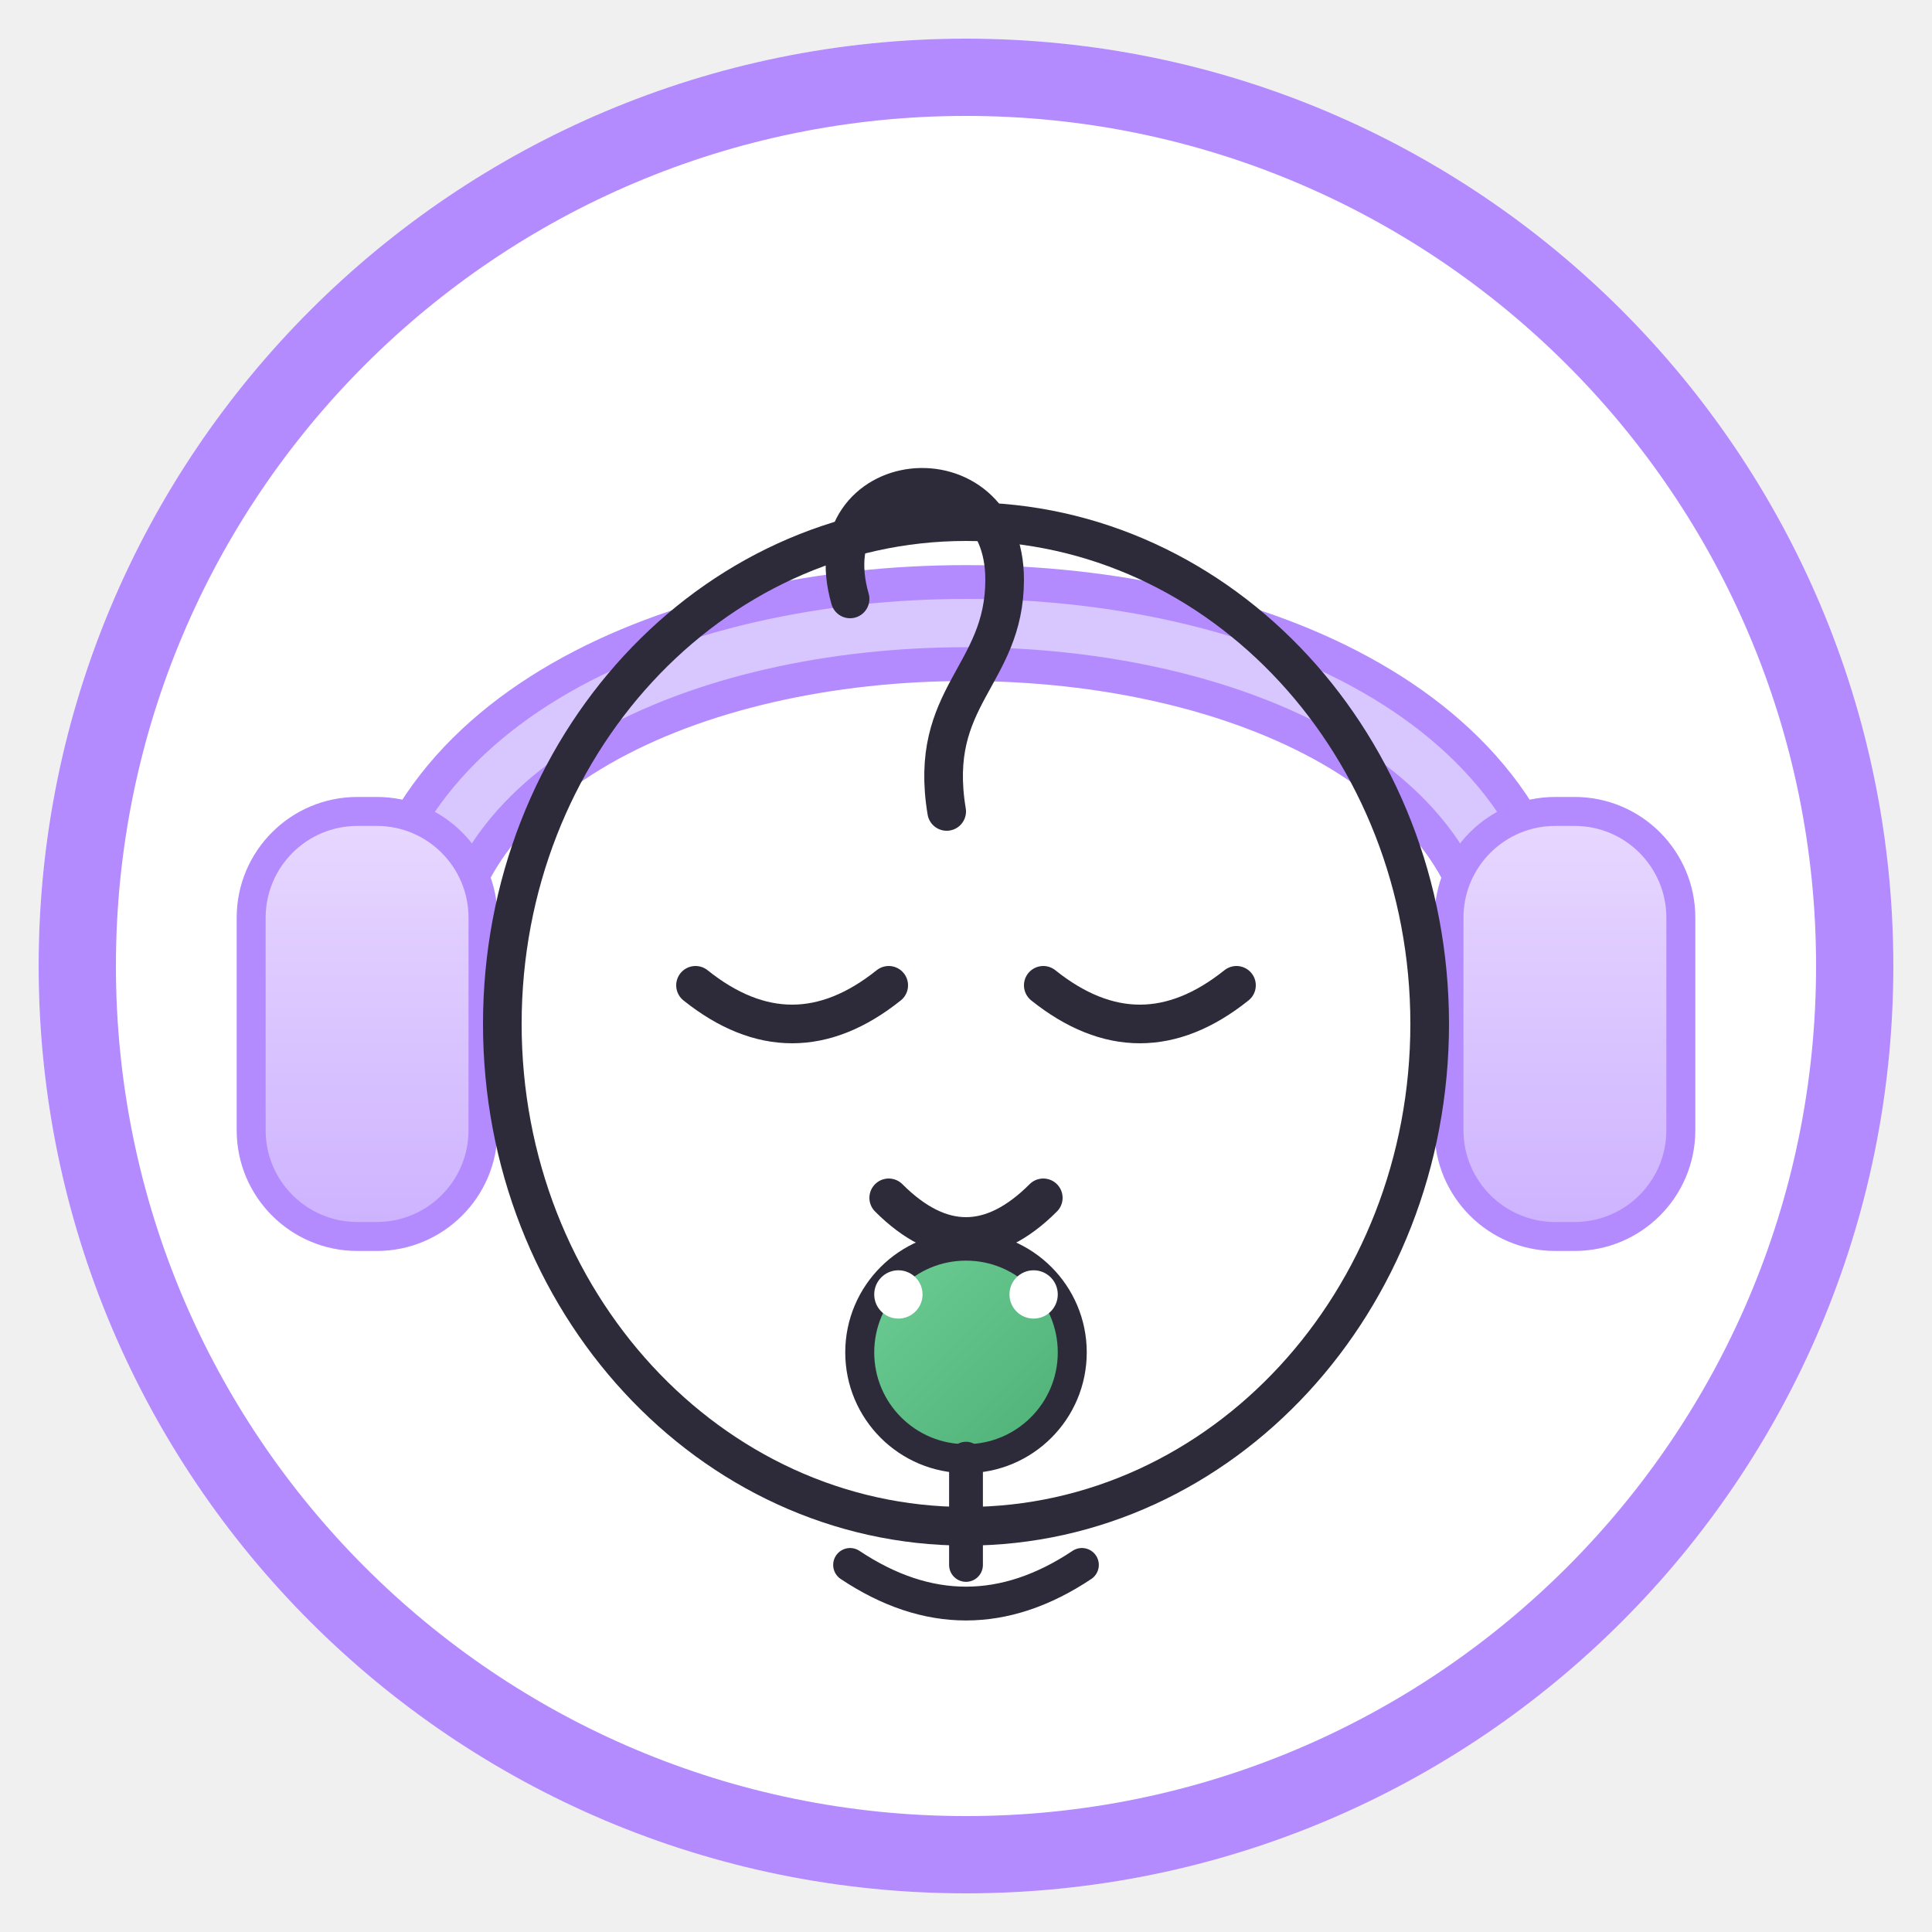
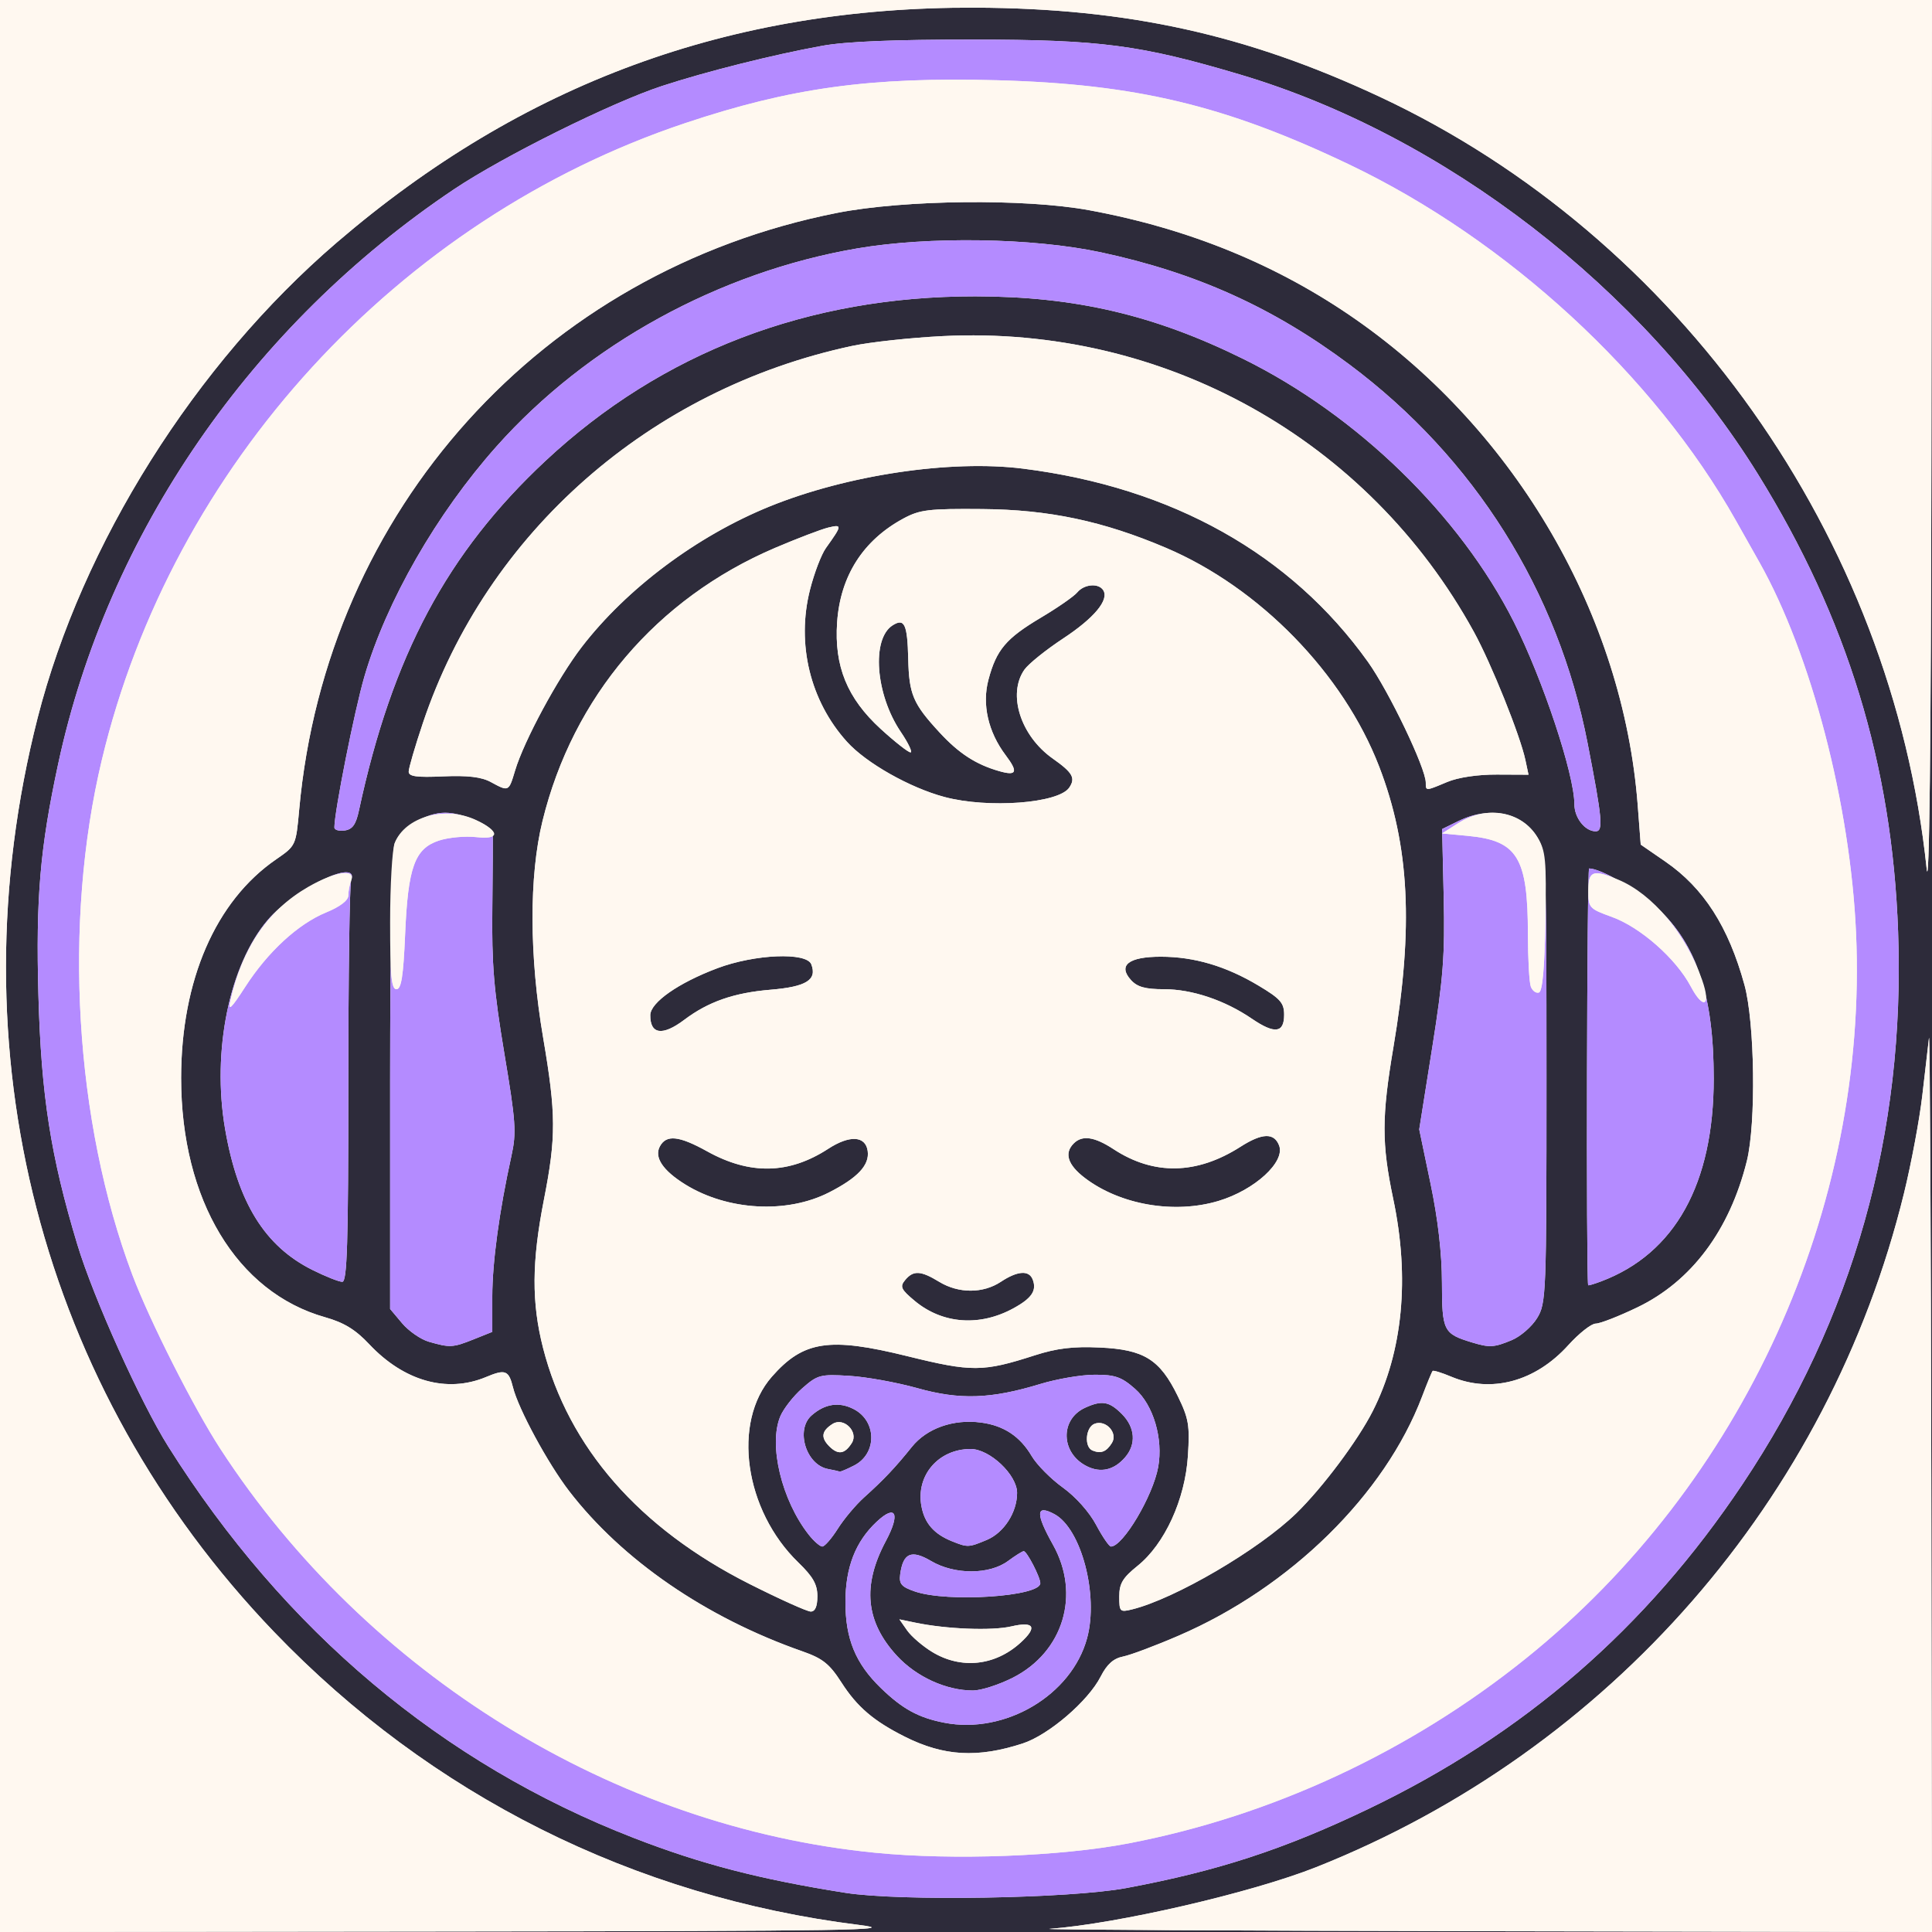
- <svg xmlns="http://www.w3.org/2000/svg" viewBox="0 0 200 200" width="200" height="200">
-   <defs>
-     <linearGradient id="headphoneGrad" x1="0%" y1="0%" x2="0%" y2="100%">
-       <stop offset="0%" stop-color="#E8D8FF" />
-       <stop offset="100%" stop-color="#CDB2FF" />
-     </linearGradient>
-     <linearGradient id="pacifierGrad" x1="0%" y1="0%" x2="100%" y2="100%">
-       <stop offset="0%" stop-color="#6FCF97" />
-       <stop offset="100%" stop-color="#4CAF74" />
-     </linearGradient>
-   </defs>
-   <circle cx="100" cy="100" r="96" fill="#FFFFFF" />
-   <circle cx="100" cy="100" r="92" fill="none" stroke="#B48BFF" stroke-width="8" />
-   <path d="M 42 102 C 42 52 158 52 158 102" fill="none" stroke="#B48BFF" stroke-width="12" stroke-linecap="round" />
-   <path d="M 42 102 C 42 52 158 52 158 102" fill="none" stroke="#D8C6FF" stroke-width="5" stroke-linecap="round" />
-   <rect x="26" y="84" width="24" height="44" rx="11" fill="url(#headphoneGrad)" stroke="#B48BFF" stroke-width="3" />
-   <rect x="150" y="84" width="24" height="44" rx="11" fill="url(#headphoneGrad)" stroke="#B48BFF" stroke-width="3" />
-   <ellipse cx="100" cy="106" rx="48" ry="52" fill="none" stroke="#2D2B3A" stroke-width="4" />
-   <path d="M 88 62 C 84 48 104 46 104 60 C 104 70 96 72 98 84" fill="none" stroke="#2D2B3A" stroke-width="4" stroke-linecap="round" />
-   <path d="M 72 102 Q 82 110 92 102" fill="none" stroke="#2D2B3A" stroke-width="4" stroke-linecap="round" />
-   <path d="M 108 102 Q 118 110 128 102" fill="none" stroke="#2D2B3A" stroke-width="4" stroke-linecap="round" />
-   <path d="M 92 124 Q 100 132 108 124" fill="none" stroke="#2D2B3A" stroke-width="4" stroke-linecap="round" />
-   <circle cx="100" cy="140" r="11" fill="url(#pacifierGrad)" stroke="#2D2B3A" stroke-width="3" />
-   <circle cx="93" cy="134" r="2.5" fill="#FFFFFF" />
-   <circle cx="107" cy="134" r="2.5" fill="#FFFFFF" />
-   <path d="M 100 151 L 100 162" fill="none" stroke="#2D2B3A" stroke-width="3.5" stroke-linecap="round" />
-   <path d="M 88 162 Q 100 170 112 162" fill="none" stroke="#2D2B3A" stroke-width="3.5" stroke-linecap="round" />
+ <svg xmlns="http://www.w3.org/2000/svg" width="416" height="416" viewBox="0 0 416 416">
+   <g>
+     <path d="M 416.00 0.00 L 416.00 416.00 L 0.00 416.00 L 97.75 415.89 C183.12,415.80 194.17,415.62 185.00,414.48 C136.52,408.46 92.76,386.54 58.99,351.36 C8.71,298.97 -10.13,226.13 8.09,154.63 C17.65,117.12 41.99,78.42 72.50,52.23 C112.50,17.90 157.21,1.45 210.00,1.65 C242.81,1.78 268.46,7.44 297.17,20.88 C361.62,51.08 407.40,115.73 414.85,187.05 C415.42,192.49 415.78,160.72 415.87,97.75 L 416.00 0.00 ZM 182.00 407.56 C193.80,409.42 230.33,408.80 242.50,406.54 C262.16,402.87 276.41,398.23 294.50,389.57 C328.11,373.48 354.42,350.66 375.20,319.57 C399.05,283.90 410.27,244.03 408.70,200.55 C407.41,164.63 397.75,133.11 378.55,102.14 C353.68,62.04 311.04,29.13 266.98,16.04 C245.50,9.66 236.97,8.54 209.50,8.52 C192.61,8.51 182.07,8.94 177.00,9.87 C166.47,11.78 151.91,15.44 142.50,18.53 C131.64,22.10 108.41,33.63 97.84,40.70 C54.18,69.94 23.19,114.89 12.52,164.50 C8.61,182.69 7.70,193.38 8.27,214.29 C8.87,235.90 10.91,248.97 16.66,268.00 C20.13,279.48 30.27,301.98 36.24,311.48 C61.21,351.16 95.20,379.74 136.50,395.76 C150.99,401.38 163.58,404.65 182.00,407.56 ZM 220.22 375.40 C210.51,378.57 203.21,378.16 194.84,373.95 C188.10,370.57 184.55,367.53 181.17,362.26 C178.60,358.26 177.14,357.10 172.78,355.57 C152.00,348.30 133.97,335.91 122.53,321.04 C117.97,315.11 111.60,303.34 110.46,298.74 C109.54,295.03 108.82,294.76 104.64,296.51 C96.25,300.01 87.00,297.41 79.51,289.45 C76.54,286.29 74.07,284.78 70.00,283.63 C50.97,278.26 39.00,258.37 39.00,232.13 C39.00,211.09 46.42,194.00 59.45,185.04 C63.70,182.11 63.72,182.08 64.42,174.34 C70.26,109.89 116.68,58.39 180.24,45.84 C194.67,43.00 220.68,42.72 234.50,45.26 C256.06,49.23 275.18,57.07 292.04,68.86 C326.52,92.97 349.50,132.58 352.63,173.32 L 353.28 181.86 L 358.59 185.52 C366.83,191.20 372.17,199.51 375.62,212.07 C377.85,220.18 378.14,241.92 376.13,250.00 C372.42,264.92 364.20,275.91 352.54,281.51 C348.55,283.43 344.52,285.00 343.59,285.00 C342.65,285.00 340.00,287.09 337.69,289.64 C330.60,297.49 321.14,300.05 312.51,296.44 C310.46,295.58 308.65,295.02 308.48,295.19 C308.31,295.36 307.29,297.84 306.21,300.69 C298.18,321.84 277.83,341.83 253.77,352.20 C248.80,354.35 243.41,356.37 241.81,356.69 C239.75,357.10 238.35,358.35 237.00,361.00 C234.31,366.28 225.80,373.58 220.22,375.40 ZM 161.32 341.03 C167.83,344.31 173.79,347.00 174.57,347.00 C175.52,347.00 176.00,345.89 176.00,343.70 C176.00,341.16 175.07,339.51 171.91,336.45 C160.29,325.21 157.58,306.25 166.19,296.44 C172.99,288.69 178.56,287.85 195.41,292.02 C209.26,295.44 211.65,295.43 222.81,291.83 C227.54,290.31 231.06,289.88 236.81,290.15 C246.31,290.58 249.73,292.70 253.57,300.55 C255.96,305.43 256.21,306.89 255.78,313.50 C255.18,322.87 250.78,332.48 244.93,337.17 C241.73,339.75 241.00,340.97 241.00,343.78 C241.00,347.03 241.15,347.18 243.75,346.54 C253.00,344.26 271.12,333.65 279.16,325.80 C284.80,320.29 292.36,310.19 295.58,303.84 C302.06,291.06 303.59,275.19 299.98,258.10 C297.49,246.26 297.49,240.50 300.03,225.50 C304.40,199.61 303.51,182.03 296.96,165.05 C289.23,145.02 271.22,126.54 251.06,117.96 C237.53,112.20 225.80,109.72 211.50,109.61 C199.95,109.51 198.05,109.74 194.50,111.66 C185.83,116.35 180.94,124.02 180.25,133.99 C179.60,143.45 182.42,150.35 189.63,156.95 C192.67,159.73 195.56,162.00 196.05,162.00 C196.53,162.00 195.58,159.99 193.92,157.54 C188.51,149.51 187.61,137.54 192.21,134.64 C194.75,133.04 195.38,134.39 195.56,141.84 C195.74,149.53 196.58,151.51 202.31,157.72 C206.45,162.21 210.14,164.61 215.12,166.03 C218.93,167.13 219.29,166.26 216.55,162.63 C212.76,157.60 211.41,151.66 212.84,146.33 C214.55,139.91 216.62,137.46 224.08,133.02 C227.70,130.87 231.25,128.41 231.96,127.55 C233.45,125.76 236.57,125.50 237.56,127.10 C238.85,129.18 235.60,133.08 228.89,137.50 C225.19,139.94 221.45,142.95 220.58,144.19 C216.88,149.46 219.75,158.46 226.69,163.34 C230.98,166.37 231.63,167.52 230.23,169.59 C227.94,172.98 212.79,174.12 203.37,171.61 C195.91,169.62 186.50,164.30 182.37,159.72 C174.44,150.94 171.45,138.66 174.41,126.98 C175.31,123.42 176.85,119.38 177.84,118.00 C181.35,113.09 181.38,112.87 178.33,113.60 C176.78,113.98 171.60,115.96 166.84,117.99 C141.38,128.88 123.36,150.05 116.81,176.79 C113.90,188.66 113.95,205.88 116.96,223.50 C119.74,239.82 119.77,244.84 117.12,258.30 C114.49,271.70 114.44,280.48 116.93,290.24 C122.41,311.66 137.62,329.06 161.32,341.03 ZM 226.00 415.32 C225.93,415.32 225.90,415.33 225.90,415.33 C225.90,415.51 266.78,415.73 318.75,415.83 L 416.00 416.00 L 415.85 318.25 C415.77,265.50 415.55,223.45 415.36,223.45 C415.36,223.45 415.35,223.47 415.35,223.50 C415.16,225.15 414.51,230.73 413.91,235.90 C413.31,241.07 411.54,250.52 409.98,256.90 C393.85,322.79 346.65,376.91 283.40,402.04 C269.52,407.55 240.64,414.23 226.00,415.32 ZM 105.67 168.38 L 105.73 168.42 C107.59,169.43 108.54,169.94 109.18,169.68 C109.87,169.41 110.20,168.27 110.91,165.91 C112.82,159.52 120.13,145.97 125.27,139.30 C134.95,126.73 150.04,115.43 165.67,109.07 C182.36,102.28 204.68,98.94 220.30,100.91 C252.40,104.95 277.96,119.28 294.55,142.52 C299.09,148.89 307.00,165.40 307.00,168.52 L 307.00 168.61 C307.00,169.21 307.00,169.60 307.19,169.77 C307.55,170.09 308.55,169.67 311.39,168.47 L 311.63 168.37 C313.97,167.39 318.20,166.76 322.31,166.78 L 329.12 166.81 L 328.45 163.65 C327.33,158.38 321.11,142.89 317.36,136.06 C294.58,94.53 250.52,69.99 203.00,72.37 C196.12,72.71 187.35,73.66 183.50,74.48 C139.94,83.78 104.80,114.65 91.04,155.73 C89.37,160.71 88.00,165.40 88.00,166.15 C88.00,167.19 89.68,167.43 95.41,167.17 C100.70,166.94 103.64,167.29 105.67,168.38 ZM 72.00 178.17 C72.00,178.70 73.00,179.00 74.22,178.82 C75.90,178.58 76.64,177.54 77.29,174.50 C84.45,141.15 96.27,119.02 117.47,99.22 C142.50,75.85 174.05,63.77 210.00,63.81 C231.48,63.83 248.54,67.81 267.75,77.31 C292.25,89.42 314.34,110.90 325.97,133.93 C332.20,146.29 339.00,166.75 339.00,173.18 C339.00,176.09 341.29,179.00 343.58,179.00 C345.26,179.00 345.02,176.37 341.84,160.00 C335.46,127.20 317.47,98.59 290.58,78.50 C274.10,66.19 257.55,58.72 237.00,54.32 C222.40,51.20 199.93,50.85 184.50,53.50 C154.82,58.60 126.43,74.19 106.91,96.12 C94.01,110.60 83.18,129.48 78.45,145.72 C76.32,153.04 72.00,174.78 72.00,178.17 ZM 316.97 289.06 C320.72,290.20 321.73,290.14 325.51,288.56 C327.41,287.77 329.86,285.63 330.97,283.81 C332.93,280.61 332.99,278.89 332.99,232.00 C332.99,185.29 332.92,183.38 331.00,180.23 C327.74,174.88 320.79,173.49 314.01,176.80 L 310.52 178.51 L 310.86 193.22 C311.14,205.59 310.75,210.72 308.39,225.55 L 305.59 243.18 L 308.02 254.84 C309.61,262.44 310.47,269.86 310.48,276.16 C310.50,286.61 310.79,287.18 316.97,289.06 ZM 92.33 288.90 C96.86,290.21 97.51,290.18 101.98,288.39 L 106.00 286.78 L 106.00 279.14 C106.01,271.79 107.51,260.72 110.12,248.89 C111.23,243.86 111.06,241.53 108.59,226.79 C106.33,213.29 105.86,207.62 106.01,195.41 C106.10,187.21 106.14,179.99 106.09,179.36 C105.96,177.67 99.68,175.00 95.85,175.00 C91.60,175.01 86.24,178.24 84.98,181.57 C84.39,183.10 84.00,203.67 84.00,232.99 L 84.00 281.85 L 86.58 284.92 C88.00,286.60 90.59,288.40 92.33,288.90 ZM 341.96 276.73 C341.98,276.85 343.24,276.48 344.75,275.91 C360.66,269.92 369.00,254.89 369.00,232.24 C369.00,214.41 365.38,203.44 356.88,195.48 C352.82,191.68 344.69,187.00 342.17,187.00 C341.70,187.00 341.51,273.90 341.96,276.73 ZM 67.26 273.44 C70.08,274.85 72.98,276.00 73.70,276.00 C74.75,276.00 75.00,267.78 75.00,233.58 C75.00,210.25 75.27,190.45 75.61,189.58 C77.53,184.57 63.58,191.17 57.67,198.07 C49.38,207.76 45.58,226.36 48.47,243.11 C51.20,258.94 57.02,268.34 67.26,273.44 ZM 174.13 330.44 C175.24,331.85 176.56,333.00 177.06,333.00 C177.56,333.00 179.06,331.28 180.39,329.18 C181.71,327.08 184.26,324.04 186.05,322.43 C190.27,318.64 192.84,315.92 196.33,311.56 C199.58,307.52 205.30,305.51 211.27,306.31 C216.15,306.96 219.64,309.28 222.15,313.53 C223.25,315.40 226.27,318.44 228.85,320.30 C231.60,322.27 234.57,325.60 236.02,328.34 C237.38,330.90 238.82,333.00 239.21,333.00 C241.79,333.00 248.25,322.13 249.38,315.89 C250.49,309.78 248.34,302.50 244.39,299.04 C241.48,296.48 240.10,296.00 235.72,296.01 C232.85,296.01 227.57,296.91 224.00,298.00 C213.36,301.24 206.68,301.47 197.50,298.89 C193.10,297.66 186.52,296.47 182.87,296.25 C176.63,295.87 176.04,296.03 172.75,298.92 C170.82,300.61 168.69,303.35 168.00,305.00 C165.45,311.16 168.32,323.05 174.13,330.44 ZM 203.33 370.94 C216.45,373.49 230.76,365.01 234.08,352.71 C236.59,343.44 232.81,329.11 227.03,326.02 C223.03,323.88 222.94,325.86 226.73,332.62 C232.72,343.32 228.97,355.72 218.07,361.25 C215.08,362.76 211.23,364.00 209.50,364.00 C203.74,364.00 197.31,361.06 193.12,356.52 C186.37,349.19 185.62,341.41 190.73,331.84 C193.91,325.89 192.91,323.78 188.76,327.67 C184.19,331.96 182.04,337.50 182.04,345.00 C182.04,352.88 184.22,358.18 189.63,363.43 C194.28,367.95 197.75,369.86 203.33,370.94 ZM 262.39 258.58 C252.87,261.45 241.20,259.44 233.58,253.63 C229.90,250.82 229.09,248.31 231.20,246.20 C233.03,244.37 235.66,244.75 239.77,247.44 C248.44,253.12 257.69,252.94 267.12,246.91 C271.77,243.94 274.35,243.86 275.42,246.65 C276.78,250.19 270.16,256.24 262.39,258.58 ZM 178.50 256.76 C169.42,261.39 156.69,260.68 147.57,255.05 C142.72,252.04 140.82,249.21 142.08,246.85 C143.47,244.26 146.20,244.54 152.27,247.91 C161.48,253.02 169.89,252.85 178.32,247.37 C182.94,244.36 186.37,244.55 186.83,247.83 C187.26,250.86 184.70,253.60 178.50,256.76 ZM 205.02 331.88 C208.36,333.22 208.57,333.21 212.47,331.58 C216.17,330.03 219.00,325.65 219.00,321.45 C219.00,317.56 213.11,312.00 209.00,312.00 C202.06,312.00 197.16,317.71 198.41,324.35 C199.09,328.01 201.13,330.33 205.02,331.88 ZM 147.32 219.60 C142.66,223.11 139.98,222.74 140.02,218.58 C140.05,215.85 146.07,211.64 154.46,208.48 C162.53,205.44 173.67,204.98 174.69,207.64 C175.98,211.00 173.60,212.47 165.90,213.11 C158.04,213.76 152.50,215.69 147.32,219.60 ZM 276.50 218.50 C276.50,222.45 274.47,222.70 269.55,219.35 C263.70,215.36 256.66,213.00 250.64,213.00 C246.60,213.00 244.88,212.52 243.52,211.02 C240.65,207.85 243.02,206.00 249.94,206.00 C257.13,206.00 263.97,208.02 271.00,212.23 C275.70,215.04 276.50,215.95 276.50,218.50 ZM 197.00 342.68 C204.01,345.09 224.00,343.78 224.00,340.90 C224.00,339.60 221.11,334.00 220.43,334.00 C220.15,334.00 218.63,334.95 217.06,336.11 C213.04,339.09 205.52,339.09 200.50,336.13 C196.23,333.61 194.45,334.38 193.83,338.99 C193.56,341.06 194.09,341.68 197.00,342.68 ZM 218.20 281.71 C210.93,285.69 202.92,285.08 196.96,280.11 C193.99,277.63 193.72,277.04 194.89,275.63 C196.66,273.49 198.25,273.57 202.23,276.00 C206.40,278.54 211.67,278.54 215.50,276.00 C219.08,273.63 221.57,273.45 222.36,275.50 C223.28,277.89 222.17,279.54 218.20,281.71 ZM 183.93 315.54 C182.37,316.34 180.96,316.94 180.80,316.86 C180.63,316.79 179.49,316.53 178.26,316.30 C173.55,315.39 171.25,307.85 174.75,304.77 C177.63,302.24 180.68,301.79 183.82,303.41 C188.82,305.99 188.88,312.98 183.93,315.54 ZM 242.25 313.80 C239.88,316.55 237.00,317.21 234.00,315.70 C228.38,312.87 228.19,305.60 233.66,303.11 C237.26,301.47 238.82,301.73 241.55,304.45 C244.43,307.34 244.70,310.97 242.25,313.80 ZM 200.75 355.72 C206.96,359.48 214.26,358.70 219.75,353.70 C223.43,350.35 222.69,349.05 217.75,350.20 C213.57,351.17 203.79,350.79 197.08,349.39 L 193.66 348.68 L 195.33 351.07 C196.25,352.38 198.69,354.47 200.75,355.72 ZM 178.57 311.43 C180.47,313.32 181.90,313.11 183.41,310.71 C184.92,308.31 181.69,305.08 179.29,306.59 C176.89,308.10 176.68,309.53 178.57,311.43 ZM 235.25 312.33 C237.06,313.06 238.22,312.61 239.41,310.71 C240.77,308.56 238.13,305.63 235.68,306.57 C233.73,307.32 233.41,311.60 235.25,312.33 Z" fill="#2D2B3A" />
+     <path d="M 182.00 407.56 C163.58,404.65 150.99,401.38 136.50,395.76 C95.20,379.74 61.21,351.16 36.24,311.48 C30.27,301.98 20.13,279.48 16.66,268.00 C10.91,248.97 8.87,235.90 8.27,214.29 C7.70,193.38 8.61,182.69 12.52,164.50 C23.19,114.89 54.18,69.94 97.84,40.70 C108.41,33.63 131.64,22.10 142.50,18.53 C151.91,15.44 166.47,11.78 177.00,9.87 C182.07,8.94 192.61,8.51 209.50,8.52 C236.97,8.54 245.50,9.66 266.98,16.04 C311.04,29.13 353.68,62.04 378.55,102.14 C397.75,133.11 407.41,164.63 408.70,200.55 C410.27,244.03 399.05,283.90 375.20,319.57 C354.42,350.66 328.11,373.48 294.50,389.57 C276.41,398.23 262.16,402.87 242.50,406.54 C230.33,408.80 193.80,409.42 182.00,407.56 ZM 188.50 398.94 C205.25,400.59 228.36,399.73 243.00,396.92 C273.85,391.00 303.58,377.16 328.50,357.14 C375.25,319.58 402.25,260.31 399.65,200.97 C398.43,173.22 389.98,140.80 378.80,121.00 C377.09,117.97 374.84,113.98 373.80,112.13 C356.14,80.76 324.59,51.70 290.53,35.43 C263.86,22.70 244.67,18.10 214.78,17.28 C187.39,16.54 170.35,18.88 147.48,26.53 C85.67,47.21 37.06,100.28 21.93,163.62 C13.53,198.74 16.07,241.48 28.50,274.50 C32.24,284.42 41.73,303.18 47.47,312.00 C79.07,360.57 132.38,393.43 188.50,398.94 ZM 72.00 178.17 C72.00,174.78 76.32,153.04 78.45,145.72 C83.18,129.48 94.01,110.60 106.91,96.12 C126.43,74.19 154.82,58.60 184.50,53.50 C199.93,50.85 222.40,51.20 237.00,54.32 C257.55,58.72 274.10,66.19 290.58,78.50 C317.47,98.59 335.46,127.20 341.84,160.00 C345.02,176.37 345.26,179.00 343.58,179.00 C341.29,179.00 339.00,176.09 339.00,173.18 C339.00,166.75 332.20,146.29 325.97,133.93 C314.34,110.90 292.25,89.42 267.75,77.31 C248.54,67.81 231.48,63.83 210.00,63.81 C174.05,63.77 142.50,75.85 117.47,99.22 C96.27,119.02 84.45,141.15 77.29,174.50 C76.64,177.54 75.90,178.58 74.22,178.82 C73.00,179.00 72.00,178.70 72.00,178.17 ZM 92.33 288.90 C90.59,288.40 88.00,286.60 86.58,284.92 L 84.00 281.85 L 84.00 232.99 C84.00,223.47 84.04,214.88 84.12,207.55 C84.28,211.73 84.65,213.00 85.36,213.00 C86.41,213.00 86.84,210.26 87.23,201.25 C87.84,186.71 89.28,182.72 94.52,180.99 C96.57,180.32 100.17,179.98 102.54,180.25 C104.40,180.46 105.59,180.36 106.11,180.04 C106.13,182.11 106.09,188.40 106.01,195.41 C105.86,207.62 106.33,213.29 108.59,226.79 C111.06,241.53 111.23,243.86 110.12,248.89 C107.51,260.72 106.01,271.79 106.00,279.14 L 106.00 286.78 L 101.98 288.39 C97.51,290.18 96.86,290.21 92.33,288.90 ZM 316.97 289.06 C310.79,287.18 310.50,286.61 310.48,276.16 C310.47,269.86 309.61,262.44 308.02,254.84 L 305.59 243.18 L 308.39 225.55 C310.75,210.72 311.14,205.59 310.86,193.22 L 310.54 179.46 L 316.05 179.98 C326.76,180.99 328.98,184.62 328.99,201.17 C329.00,206.49 329.28,211.57 329.62,212.46 C329.97,213.35 330.75,213.92 331.37,213.71 C332.13,213.46 332.59,208.38 332.76,198.42 C332.79,196.68 332.81,195.13 332.83,193.75 C332.98,201.00 332.99,212.66 332.99,232.00 C332.99,278.89 332.93,280.61 330.97,283.81 C329.86,285.63 327.41,287.77 325.51,288.56 C321.73,290.14 320.72,290.20 316.97,289.06 ZM 67.26 273.44 C57.02,268.34 51.20,258.94 48.47,243.11 C45.58,226.36 49.38,207.76 57.67,198.07 C58.38,197.24 59.22,196.41 60.12,195.60 C55.00,200.48 51.50,207.10 49.60,215.50 C49.07,217.86 49.75,217.22 52.80,212.50 C57.70,204.91 64.19,198.94 70.26,196.45 C73.23,195.23 74.99,193.88 75.00,192.83 C75.00,191.91 75.27,190.45 75.61,189.58 C75.27,190.45 75.00,210.25 75.00,233.58 C75.00,267.78 74.75,276.00 73.70,276.00 C72.98,276.00 70.08,274.85 67.26,273.44 ZM 341.96 276.73 C341.51,273.90 341.70,187.00 342.17,187.00 C343.23,187.00 345.28,187.83 347.59,189.07 C342.88,187.19 342.00,187.74 342.00,191.80 C342.00,195.46 342.19,195.67 347.01,197.41 C353.18,199.62 360.86,206.38 364.05,212.39 C366.00,216.07 367.42,216.65 367.36,214.66 C368.48,219.67 369.00,225.46 369.00,232.24 C369.00,254.89 360.66,269.92 344.75,275.91 C343.24,276.48 341.98,276.85 341.96,276.73 ZM 174.13 330.44 C168.32,323.05 165.45,311.16 168.00,305.00 C168.69,303.35 170.82,300.61 172.75,298.92 C176.04,296.03 176.63,295.87 182.87,296.25 C186.52,296.47 193.10,297.66 197.50,298.89 C206.68,301.47 213.36,301.24 224.00,298.00 C227.57,296.91 232.85,296.01 235.72,296.01 C240.10,296.00 241.48,296.48 244.39,299.04 C248.34,302.50 250.49,309.78 249.38,315.89 C248.25,322.13 241.79,333.00 239.21,333.00 C238.82,333.00 237.38,330.90 236.02,328.34 C234.57,325.60 231.60,322.27 228.85,320.30 C226.27,318.44 223.25,315.40 222.15,313.53 C219.64,309.28 216.15,306.96 211.27,306.31 C205.30,305.51 199.58,307.52 196.33,311.56 C192.84,315.92 190.27,318.64 186.05,322.43 C184.26,324.04 181.71,327.08 180.39,329.18 C179.06,331.28 177.56,333.00 177.06,333.00 C176.56,333.00 175.24,331.85 174.13,330.44 ZM 203.33 370.94 C197.75,369.86 194.28,367.95 189.63,363.43 C184.22,358.18 182.04,352.88 182.04,345.00 C182.04,337.50 184.19,331.96 188.76,327.67 C192.91,323.78 193.91,325.89 190.73,331.84 C185.62,341.41 186.37,349.19 193.12,356.52 C197.31,361.06 203.74,364.00 209.50,364.00 C211.23,364.00 215.08,362.76 218.07,361.25 C228.97,355.72 232.72,343.32 226.73,332.62 C222.94,325.86 223.03,323.88 227.03,326.02 C232.81,329.11 236.59,343.44 234.08,352.71 C230.76,365.01 216.45,373.49 203.33,370.94 ZM 205.02 331.88 C201.13,330.33 199.09,328.01 198.41,324.35 C197.16,317.71 202.06,312.00 209.00,312.00 C213.11,312.00 219.00,317.56 219.00,321.45 C219.00,325.65 216.17,330.03 212.47,331.58 C208.57,333.21 208.36,333.22 205.02,331.88 ZM 197.00 342.68 C194.09,341.68 193.56,341.06 193.83,338.99 C194.45,334.38 196.23,333.61 200.50,336.13 C205.52,339.09 213.04,339.09 217.06,336.11 C218.63,334.95 220.15,334.00 220.43,334.00 C221.11,334.00 224.00,339.60 224.00,340.90 C224.00,343.78 204.01,345.09 197.00,342.68 ZM 183.93 315.54 C188.88,312.98 188.82,305.99 183.82,303.41 C180.68,301.79 177.63,302.24 174.75,304.77 C171.25,307.85 173.55,315.39 178.26,316.30 C179.49,316.53 180.63,316.79 180.80,316.86 C180.96,316.94 182.37,316.34 183.93,315.54 ZM 242.25 313.80 C244.70,310.97 244.43,307.34 241.55,304.45 C238.82,301.73 237.26,301.47 233.66,303.11 C228.19,305.60 228.38,312.87 234.00,315.70 C237.00,317.21 239.88,316.55 242.25,313.80 ZM 310.54 179.43 L 310.52 178.51 L 314.01 176.80 C315.96,175.85 317.93,175.28 319.81,175.09 C317.85,175.34 315.87,176.05 314.00,177.23 ZM 365.65 208.77 C363.81,204.35 361.29,200.30 358.38,196.98 C361.54,200.31 363.94,204.16 365.65,208.77 ZM 99.18 175.48 C96.60,174.97 93.92,175.15 91.58,175.91 C93.00,175.34 94.48,175.01 95.85,175.00 C96.84,175.00 98.00,175.18 99.18,175.48 ZM 70.44 188.97 C73.98,187.43 76.50,187.26 75.61,189.58 C76.35,187.65 74.04,187.53 70.44,188.97 Z" fill="#B48BFF" />
+     <path d="M 0.00 208.00 L 0.00 0.00 L 208.00 0.00 L 416.00 0.00 L 415.87 97.75 C415.78,160.72 415.42,192.49 414.85,187.05 C407.40,115.73 361.62,51.08 297.17,20.88 C268.46,7.44 242.81,1.78 210.00,1.65 C157.21,1.45 112.50,17.90 72.50,52.23 C41.99,78.42 17.65,117.12 8.09,154.63 C-10.13,226.13 8.71,298.97 58.99,351.36 C92.76,386.54 136.52,408.46 185.00,414.48 C194.17,415.62 183.12,415.80 97.75,415.89 L 0.00 416.00 L 0.00 208.00 ZM 226.00 415.32 C240.64,414.23 269.52,407.55 283.40,402.04 C346.65,376.91 393.85,322.79 409.98,256.90 C411.54,250.52 413.31,241.07 413.91,235.90 C414.51,230.73 415.16,225.15 415.35,223.50 C415.54,221.85 415.77,264.49 415.85,318.25 L 416.00 416.00 L 318.75 415.83 C265.26,415.73 223.52,415.50 226.00,415.32 ZM 188.50 398.94 C132.38,393.43 79.07,360.57 47.47,312.00 C41.73,303.18 32.24,284.42 28.50,274.50 C16.07,241.48 13.53,198.74 21.93,163.62 C37.06,100.28 85.67,47.21 147.48,26.53 C170.35,18.88 187.39,16.54 214.78,17.28 C244.67,18.10 263.86,22.70 290.53,35.43 C324.59,51.70 356.14,80.76 373.80,112.13 C374.84,113.98 377.09,117.97 378.80,121.00 C389.98,140.80 398.43,173.22 399.65,200.97 C402.25,260.31 375.25,319.58 328.50,357.14 C303.58,377.16 273.85,391.00 243.00,396.92 C228.36,399.73 205.25,400.59 188.50,398.94 ZM 220.22 375.40 C225.80,373.58 234.31,366.28 237.00,361.00 C238.35,358.35 239.75,357.10 241.81,356.69 C243.41,356.37 248.80,354.35 253.77,352.20 C277.83,341.83 298.18,321.84 306.21,300.69 C307.29,297.84 308.31,295.36 308.48,295.19 C308.65,295.02 310.46,295.58 312.51,296.44 C321.14,300.05 330.60,297.49 337.69,289.64 C340.00,287.09 342.65,285.00 343.59,285.00 C344.52,285.00 348.55,283.43 352.54,281.51 C364.20,275.91 372.42,264.92 376.13,250.00 C378.14,241.92 377.85,220.18 375.62,212.07 C372.17,199.51 366.83,191.20 358.59,185.52 L 353.28 181.86 L 352.63 173.32 C349.50,132.58 326.52,92.97 292.04,68.86 C275.18,57.07 256.06,49.23 234.50,45.26 C220.68,42.72 194.67,43.00 180.24,45.84 C116.68,58.39 70.26,109.89 64.42,174.34 C63.72,182.08 63.70,182.11 59.45,185.04 C46.42,194.00 39.00,211.09 39.00,232.13 C39.00,258.37 50.97,278.26 70.00,283.63 C74.07,284.78 76.54,286.29 79.51,289.45 C87.00,297.41 96.25,300.01 104.64,296.51 C108.82,294.76 109.54,295.03 110.46,298.74 C111.60,303.34 117.97,315.11 122.53,321.04 C133.97,335.91 152.00,348.30 172.78,355.57 C177.14,357.10 178.60,358.26 181.17,362.26 C184.55,367.53 188.10,370.57 194.84,373.95 C203.21,378.16 210.51,378.57 220.22,375.40 ZM 200.75 355.72 C198.69,354.47 196.25,352.38 195.33,351.07 L 193.66 348.68 L 197.08 349.39 C203.79,350.79 213.57,351.17 217.75,350.20 C222.69,349.05 223.43,350.35 219.75,353.70 C214.26,358.70 206.96,359.48 200.75,355.72 ZM 161.32 341.03 C137.62,329.06 122.41,311.66 116.93,290.24 C114.44,280.48 114.49,271.70 117.12,258.30 C119.77,244.84 119.74,239.82 116.96,223.50 C113.95,205.88 113.90,188.66 116.81,176.79 C123.36,150.05 141.38,128.88 166.84,117.99 C171.60,115.96 176.78,113.98 178.33,113.60 C181.38,112.87 181.35,113.09 177.84,118.00 C176.85,119.38 175.31,123.42 174.41,126.98 C171.45,138.66 174.44,150.94 182.37,159.72 C186.50,164.30 195.91,169.62 203.37,171.61 C212.79,174.12 227.94,172.98 230.23,169.59 C231.63,167.52 230.98,166.37 226.69,163.34 C219.75,158.46 216.88,149.46 220.58,144.19 C221.45,142.95 225.19,139.94 228.89,137.50 C235.60,133.08 238.85,129.18 237.56,127.10 C236.57,125.50 233.45,125.76 231.96,127.55 C231.25,128.41 227.70,130.87 224.08,133.02 C216.62,137.46 214.55,139.91 212.84,146.33 C211.41,151.66 212.76,157.60 216.55,162.63 C219.29,166.26 218.93,167.13 215.12,166.03 C210.14,164.61 206.45,162.21 202.31,157.72 C196.58,151.51 195.74,149.53 195.56,141.84 C195.38,134.39 194.75,133.04 192.21,134.64 C187.61,137.54 188.51,149.51 193.92,157.54 C195.58,159.99 196.53,162.00 196.05,162.00 C195.56,162.00 192.67,159.73 189.63,156.95 C182.42,150.35 179.60,143.45 180.25,133.99 C180.94,124.02 185.83,116.35 194.50,111.66 C198.05,109.74 199.95,109.51 211.50,109.61 C225.80,109.72 237.53,112.20 251.06,117.96 C271.22,126.54 289.23,145.02 296.96,165.05 C303.51,182.03 304.40,199.61 300.03,225.50 C297.49,240.50 297.49,246.26 299.98,258.10 C303.59,275.19 302.06,291.06 295.58,303.84 C292.36,310.19 284.80,320.29 279.16,325.80 C271.12,333.65 253.00,344.26 243.75,346.54 C241.15,347.18 241.00,347.03 241.00,343.78 C241.00,340.97 241.73,339.75 244.93,337.17 C250.78,332.48 255.18,322.87 255.78,313.50 C256.21,306.89 255.96,305.43 253.57,300.55 C249.73,292.70 246.31,290.58 236.81,290.15 C231.06,289.88 227.54,290.31 222.81,291.83 C211.65,295.43 209.26,295.44 195.41,292.02 C178.56,287.85 172.99,288.69 166.19,296.44 C157.58,306.25 160.29,325.21 171.91,336.45 C175.07,339.51 176.00,341.16 176.00,343.70 C176.00,345.89 175.52,347.00 174.57,347.00 C173.79,347.00 167.83,344.31 161.32,341.03 ZM 218.20 281.71 C222.17,279.54 223.28,277.89 222.36,275.50 C221.57,273.45 219.08,273.63 215.50,276.00 C211.67,278.54 206.40,278.54 202.23,276.00 C198.25,273.57 196.66,273.49 194.89,275.63 C193.72,277.04 193.99,277.63 196.96,280.11 C202.92,285.08 210.93,285.69 218.20,281.71 ZM 178.50 256.76 C184.70,253.60 187.26,250.86 186.83,247.83 C186.37,244.55 182.94,244.36 178.32,247.37 C169.89,252.85 161.48,253.02 152.27,247.91 C146.20,244.54 143.47,244.26 142.08,246.85 C140.82,249.21 142.72,252.04 147.57,255.05 C156.69,260.68 169.42,261.39 178.50,256.76 ZM 262.39 258.58 C270.16,256.24 276.78,250.19 275.42,246.65 C274.35,243.86 271.77,243.94 267.12,246.91 C257.69,252.94 248.44,253.12 239.77,247.44 C235.66,244.75 233.03,244.37 231.20,246.20 C229.09,248.31 229.90,250.82 233.58,253.63 C241.20,259.44 252.87,261.45 262.39,258.58 ZM 147.32 219.60 C152.50,215.69 158.04,213.76 165.90,213.11 C173.60,212.47 175.98,211.00 174.69,207.64 C173.67,204.98 162.53,205.44 154.46,208.48 C146.07,211.64 140.05,215.85 140.02,218.58 C139.98,222.74 142.66,223.11 147.32,219.60 ZM 276.50 218.50 C276.50,215.95 275.70,215.04 271.00,212.23 C263.97,208.02 257.13,206.00 249.94,206.00 C243.02,206.00 240.65,207.85 243.52,211.02 C244.88,212.52 246.60,213.00 250.64,213.00 C256.66,213.00 263.70,215.36 269.55,219.35 C274.47,222.70 276.50,222.45 276.50,218.50 ZM 178.57 311.43 C176.68,309.53 176.89,308.10 179.29,306.59 C181.69,305.08 184.92,308.31 183.41,310.71 C181.90,313.11 180.47,313.32 178.57,311.43 ZM 235.25 312.33 C233.41,311.60 233.73,307.32 235.68,306.57 C238.13,305.63 240.77,308.56 239.41,310.71 C238.22,312.61 237.06,313.06 235.25,312.33 ZM 49.60 215.50 C52.19,204.05 57.75,195.90 66.37,190.96 C72.12,187.66 76.60,187.00 75.61,189.58 C75.27,190.45 75.00,191.91 75.00,192.83 C74.99,193.88 73.23,195.23 70.26,196.45 C64.19,198.94 57.70,204.91 52.80,212.50 C49.75,217.22 49.07,217.86 49.60,215.50 ZM 364.05 212.39 C360.86,206.38 353.18,199.62 347.01,197.41 C342.19,195.67 342.00,195.46 342.00,191.80 C342.00,187.50 342.99,187.13 348.47,189.42 C355.87,192.52 362.98,201.02 366.50,211.00 C368.48,216.61 366.80,217.57 364.05,212.39 ZM 329.62 212.46 C329.28,211.57 329.00,206.49 328.99,201.17 C328.98,184.62 326.76,180.99 316.05,179.98 L 310.50 179.46 L 314.00 177.23 C320.14,173.33 327.58,174.64 331.01,180.23 C332.82,183.18 333.00,184.96 332.76,198.42 C332.59,208.38 332.13,213.46 331.37,213.71 C330.75,213.92 329.97,213.35 329.62,212.46 ZM 84.00 198.57 C84.00,190.63 84.44,182.98 84.98,181.57 C87.13,175.90 95.86,173.42 102.52,176.58 C107.70,179.04 107.71,180.83 102.54,180.25 C100.17,179.98 96.57,180.32 94.52,180.99 C89.28,182.72 87.84,186.71 87.23,201.25 C86.84,210.26 86.41,213.00 85.36,213.00 C84.28,213.00 84.00,210.08 84.00,198.57 ZM 105.67 168.38 C103.64,167.29 100.70,166.94 95.41,167.17 C89.68,167.43 88.00,167.19 88.00,166.15 C88.00,165.40 89.37,160.71 91.04,155.73 C104.80,114.65 139.94,83.78 183.50,74.48 C187.35,73.66 196.12,72.71 203.00,72.37 C250.52,69.99 294.58,94.53 317.36,136.06 C321.11,142.89 327.33,158.38 328.45,163.65 L 329.12 166.81 L 322.31 166.78 C318.20,166.76 313.97,167.39 311.63,168.37 C306.92,170.35 307.00,170.35 307.00,168.52 C307.00,165.40 299.09,148.89 294.55,142.52 C277.96,119.28 252.40,104.95 220.30,100.91 C204.68,98.94 182.36,102.28 165.67,109.07 C150.04,115.43 134.95,126.73 125.27,139.30 C120.13,145.97 112.82,159.52 110.91,165.91 C109.53,170.51 109.56,170.49 105.67,168.38 Z" fill="#FFF8F0" />
+   </g>
</svg>
